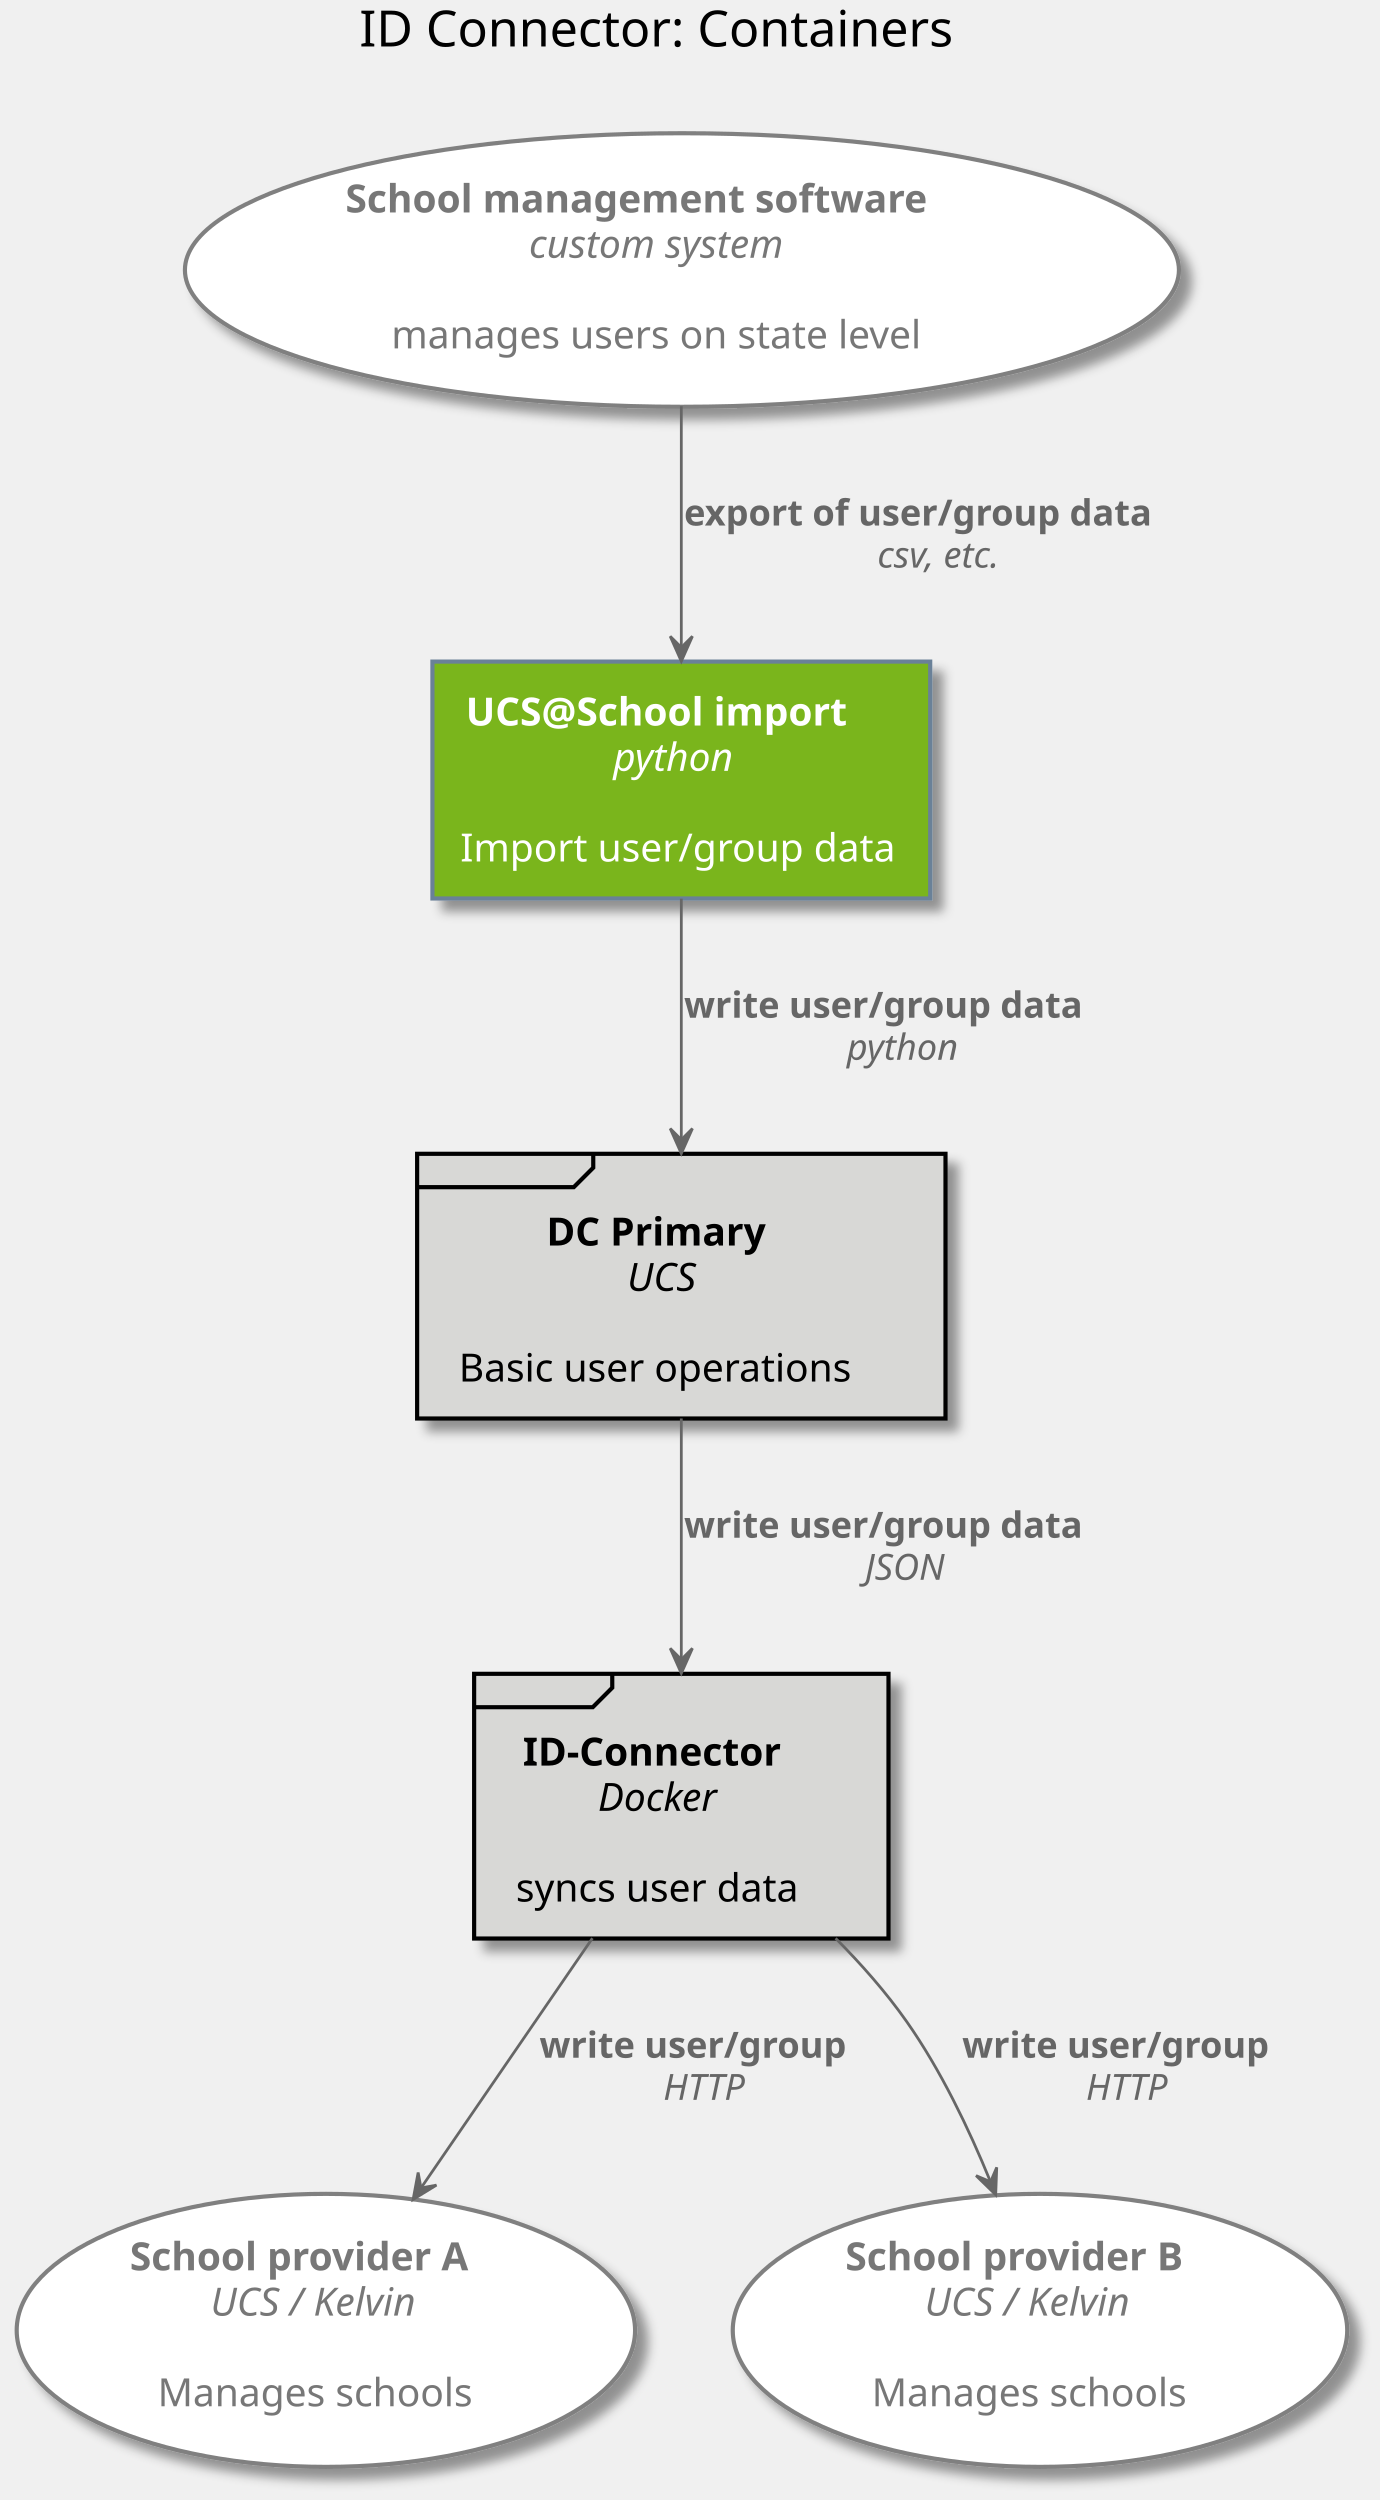
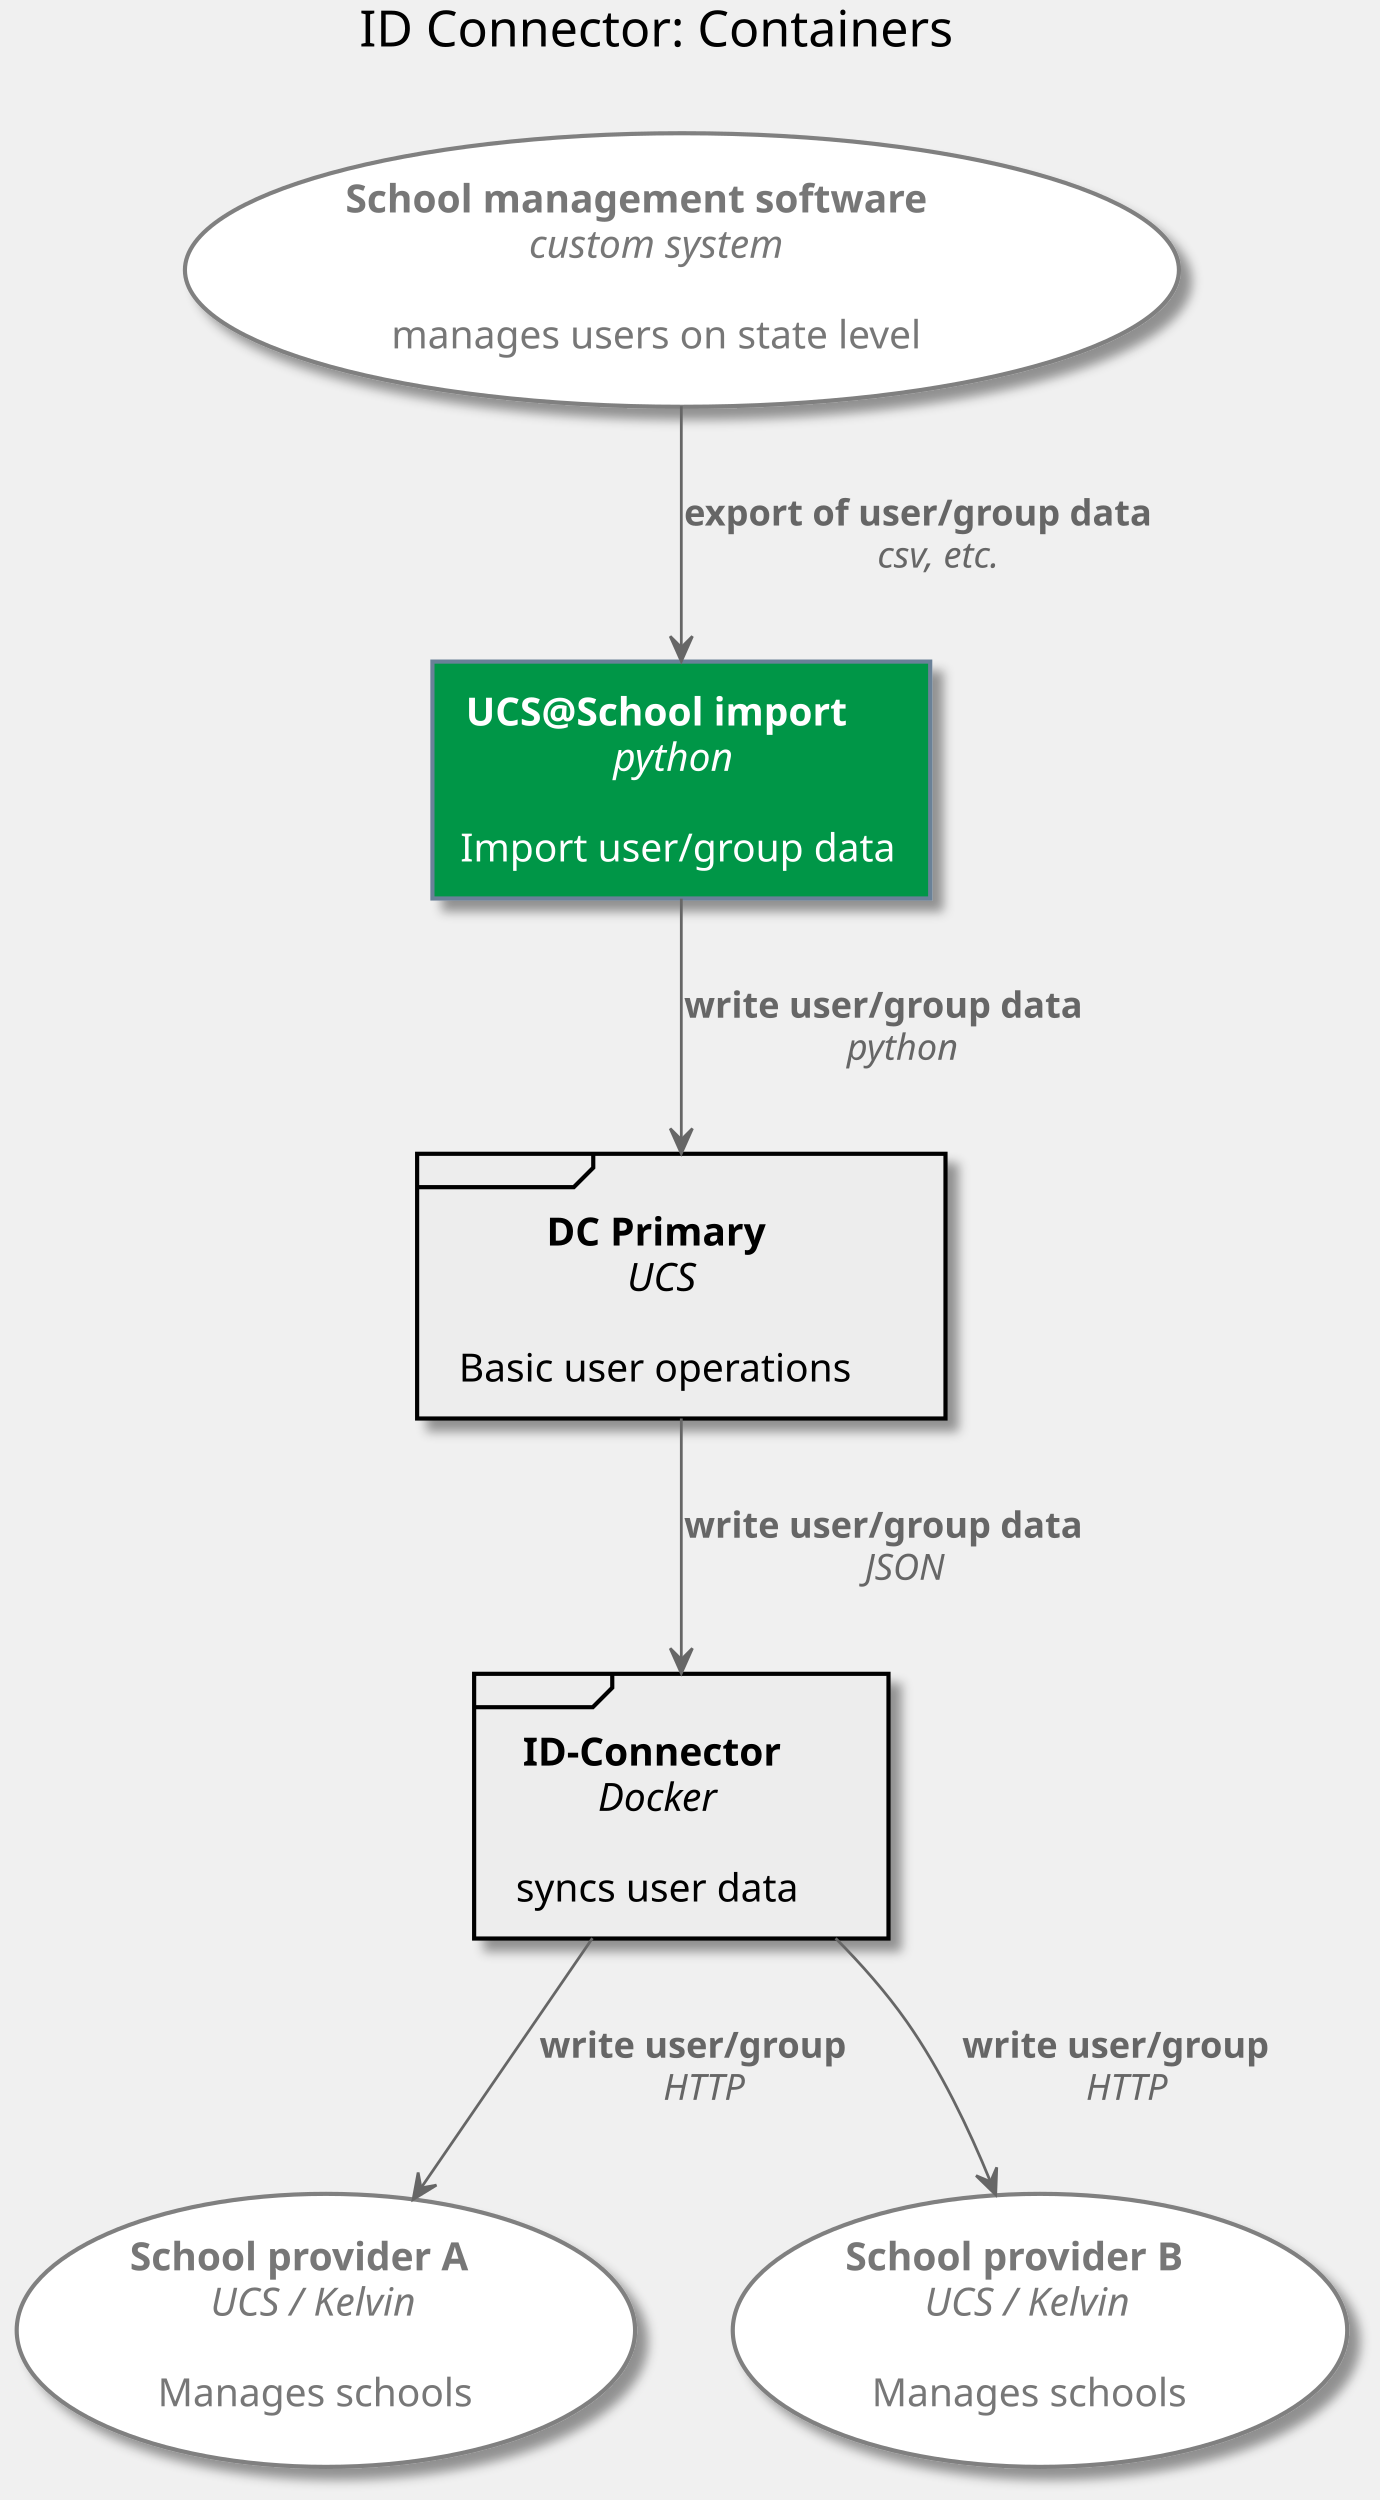
<svg xmlns="http://www.w3.org/2000/svg" contentScriptType="application/ecmascript" contentStyleType="text/css" height="899px" preserveAspectRatio="none" style="width:496px;height:899px;background:#FFFFFF;" version="1.1" viewBox="0 0 496 899" width="496px" zoomAndPan="magnify">
  <defs>
-     <filter height="300%" id="fcage67ntd0zc" width="300%" x="-1" y="-1">
+     <filter height="300%" id="fbe01l4op54i1" width="300%" x="-1" y="-1">
      <feGaussianBlur result="blurOut" stdDeviation="2.0" />
      <feColorMatrix in="blurOut" result="blurOut2" type="matrix" values="0 0 0 0 0 0 0 0 0 0 0 0 0 0 0 0 0 0 .4 0" />
      <feOffset dx="4.0" dy="4.0" in="blurOut2" result="blurOut3" />
      <feBlend in="SourceGraphic" in2="blurOut3" mode="normal" />
    </filter>
  </defs>
  <g>
    <text fill="#000000" font-family="sans-serif" font-size="18" lengthAdjust="spacing" textLength="225" x="129.23" y="16.708">ID Connector: Containers</text>
    <text fill="#000000" font-family="sans-serif" font-size="18" lengthAdjust="spacing" textLength="0" x="244.73" y="37.661" />
-     <rect fill="#D8D8D6" filter="url(#fcage67ntd0zc)" height="95.188" style="stroke:#000000;stroke-width:1.5;" width="190" x="150" y="414.906" />
+     <rect fill="#EDEDED" filter="url(#fbe01l4op54i1)" height="95.188" style="stroke:#000000;stroke-width:1.5;" width="190" x="150" y="414.906" />
    <path d="M213.333,414.906 L213.333,419.906 L206.333,426.906 L150,426.906 " fill="none" style="stroke:#000000;stroke-width:1.5;" />
    <text fill="#000000" font-family="sans-serif" font-size="14" font-weight="bold" lengthAdjust="spacing" textLength="87" x="196.5" y="447.901">DC Primary</text>
    <text fill="#000000" font-family="sans-serif" font-size="14" font-style="italic" lengthAdjust="spacing" textLength="29" x="225.5" y="464.198">UCS</text>
    <text fill="#000000" font-family="sans-serif" font-size="14" lengthAdjust="spacing" textLength="0" x="242" y="480.495" />
    <text fill="#000000" font-family="sans-serif" font-size="14" lengthAdjust="spacing" textLength="150" x="165" y="496.792">Basic user operations</text>
-     <ellipse cx="245.223" cy="97.096" fill="#FFFFFF" filter="url(#fcage67ntd0zc)" rx="178.723" ry="49.189" style="stroke:#808080;stroke-width:1.5;" />
+     <ellipse cx="245.223" cy="97.096" fill="#FFFFFF" filter="url(#fbe01l4op54i1)" rx="178.723" ry="49.189" style="stroke:#808080;stroke-width:1.5;" />
    <text fill="#777777" font-family="sans-serif" font-size="14" font-weight="bold" lengthAdjust="spacing" textLength="236" x="124.223" y="76.398">School management software</text>
    <text fill="#777777" font-family="sans-serif" font-size="14" font-style="italic" lengthAdjust="spacing" textLength="104" x="190.223" y="92.695">custom system</text>
    <text fill="#777777" font-family="sans-serif" font-size="14" lengthAdjust="spacing" textLength="0" x="244.223" y="108.992" />
    <text fill="#777777" font-family="sans-serif" font-size="14" lengthAdjust="spacing" textLength="203" x="140.723" y="125.288">manages users on state level</text>
-     <rect fill="#7AB51D" filter="url(#fcage67ntd0zc)" height="85.188" style="stroke:#6A8198;stroke-width:1.5;" width="179" x="155.5" y="237.906" />
+     <rect fill="#009646" filter="url(#fbe01l4op54i1)" height="85.188" style="stroke:#6A8198;stroke-width:1.5;" width="179" x="155.5" y="237.906" />
    <text fill="#FFFFFF" font-family="sans-serif" font-size="14" font-weight="bold" lengthAdjust="spacing" textLength="155" x="167.5" y="260.901">UCS@School import</text>
    <text fill="#FFFFFF" font-family="sans-serif" font-size="14" font-style="italic" lengthAdjust="spacing" textLength="49" x="220.5" y="277.198">python</text>
    <text fill="#FFFFFF" font-family="sans-serif" font-size="14" lengthAdjust="spacing" textLength="0" x="247" y="293.495" />
    <text fill="#FFFFFF" font-family="sans-serif" font-size="14" lengthAdjust="spacing" textLength="159" x="165.5" y="309.792">Import user/group data</text>
-     <rect fill="#D8D8D6" filter="url(#fcage67ntd0zc)" height="95.188" style="stroke:#000000;stroke-width:1.5;" width="149" x="170.5" y="601.906" />
+     <rect fill="#EDEDED" filter="url(#fbe01l4op54i1)" height="95.188" style="stroke:#000000;stroke-width:1.5;" width="149" x="170.5" y="601.906" />
    <path d="M220.167,601.906 L220.167,606.906 L213.167,613.906 L170.5,613.906 " fill="none" style="stroke:#000000;stroke-width:1.5;" />
    <text fill="#000000" font-family="sans-serif" font-size="14" font-weight="bold" lengthAdjust="spacing" textLength="104" x="188" y="634.901">ID-Connector</text>
    <text fill="#000000" font-family="sans-serif" font-size="14" font-style="italic" lengthAdjust="spacing" textLength="50" x="215" y="651.198">Docker</text>
    <text fill="#000000" font-family="sans-serif" font-size="14" lengthAdjust="spacing" textLength="0" x="242" y="667.495" />
    <text fill="#000000" font-family="sans-serif" font-size="14" lengthAdjust="spacing" textLength="109" x="185.5" y="683.792">syncs user data</text>
-     <ellipse cx="117.187" cy="838.001" fill="#FFFFFF" filter="url(#fcage67ntd0zc)" rx="111.187" ry="49.094" style="stroke:#808080;stroke-width:1.5;" />
+     <ellipse cx="117.187" cy="838.001" fill="#FFFFFF" filter="url(#fbe01l4op54i1)" rx="111.187" ry="49.094" style="stroke:#808080;stroke-width:1.5;" />
    <text fill="#777777" font-family="sans-serif" font-size="14" font-weight="bold" lengthAdjust="spacing" textLength="141" x="46.687" y="816.402">School provider A</text>
    <text fill="#777777" font-family="sans-serif" font-size="14" font-style="italic" lengthAdjust="spacing" textLength="83" x="75.687" y="832.699">UCS / Kelvin</text>
    <text fill="#777777" font-family="sans-serif" font-size="14" lengthAdjust="spacing" textLength="0" x="119.187" y="848.996" />
    <text fill="#777777" font-family="sans-serif" font-size="14" lengthAdjust="spacing" textLength="121" x="56.687" y="865.293">Manages schools</text>
-     <ellipse cx="373.98" cy="838.001" fill="#FFFFFF" filter="url(#fcage67ntd0zc)" rx="110.48" ry="49.094" style="stroke:#808080;stroke-width:1.5;" />
+     <ellipse cx="373.98" cy="838.001" fill="#FFFFFF" filter="url(#fbe01l4op54i1)" rx="110.48" ry="49.094" style="stroke:#808080;stroke-width:1.5;" />
    <text fill="#777777" font-family="sans-serif" font-size="14" font-weight="bold" lengthAdjust="spacing" textLength="140" x="303.98" y="816.402">School provider B</text>
    <text fill="#777777" font-family="sans-serif" font-size="14" font-style="italic" lengthAdjust="spacing" textLength="83" x="332.48" y="832.699">UCS / Kelvin</text>
    <text fill="#777777" font-family="sans-serif" font-size="14" lengthAdjust="spacing" textLength="0" x="375.98" y="848.996" />
    <text fill="#777777" font-family="sans-serif" font-size="14" lengthAdjust="spacing" textLength="121" x="313.48" y="865.293">Manages schools</text>
    <path d="M245,146.066 C245,172.846 245,206.026 245,232.586 " fill="none" id="sms-to-importer" style="stroke:#666666;stroke-width:1.0;" />
    <polygon fill="#666666" points="245,237.806,249,228.806,245,232.806,241,228.806,245,237.806" style="stroke:#666666;stroke-width:1.0;" />
    <text fill="#666666" font-family="sans-serif" font-size="13" font-weight="bold" lengthAdjust="spacing" textLength="193" x="246" y="188.973">export of user/group data</text>
    <text fill="#666666" font-family="sans-serif" font-size="13" font-style="italic" lengthAdjust="spacing" textLength="54" x="315.5" y="204.106">csv, etc.</text>
    <path d="M245,323.156 C245,348.966 245,382.296 245,409.756 " fill="none" id="importer-to-primary" style="stroke:#666666;stroke-width:1.0;" />
    <polygon fill="#666666" points="245,414.816,249,405.816,245,409.816,241,405.816,245,414.816" style="stroke:#666666;stroke-width:1.0;" />
    <text fill="#666666" font-family="sans-serif" font-size="13" font-weight="bold" lengthAdjust="spacing" textLength="162" x="246" y="365.973">write user/group data</text>
    <text fill="#666666" font-family="sans-serif" font-size="13" font-style="italic" lengthAdjust="spacing" textLength="45" x="304.5" y="381.106">python</text>
    <path d="M245,510.086 C245,536.486 245,569.556 245,596.736 " fill="none" id="primary-to-id_connector" style="stroke:#666666;stroke-width:1.0;" />
    <polygon fill="#666666" points="245,601.736,249,592.736,245,596.736,241,592.736,245,601.736" style="stroke:#666666;stroke-width:1.0;" />
    <text fill="#666666" font-family="sans-serif" font-size="13" font-weight="bold" lengthAdjust="spacing" textLength="162" x="246" y="552.973">write user/group data</text>
    <text fill="#666666" font-family="sans-serif" font-size="13" font-style="italic" lengthAdjust="spacing" textLength="32" x="311" y="568.106">JSON</text>
    <path d="M213.03,696.986 C194.33,724.226 170.72,758.626 151.59,786.506 " fill="none" id="id_connector-to-school_provider_a" style="stroke:#666666;stroke-width:1.0;" />
    <polygon fill="#666666" points="148.56,790.916,156.955,785.766,151.393,786.796,150.363,781.234,148.56,790.916" style="stroke:#666666;stroke-width:1.0;" />
    <text fill="#666666" font-family="sans-serif" font-size="13" font-weight="bold" lengthAdjust="spacing" textLength="123" x="194" y="739.973">write user/group</text>
    <text fill="#666666" font-family="sans-serif" font-size="13" font-style="italic" lengthAdjust="spacing" textLength="34" x="238.5" y="755.106">HTTP</text>
    <path d="M300.49,697.016 C309.72,706.316 318.66,716.466 326,726.906 C338.26,744.346 348.39,765.426 356.13,784.436 " fill="none" id="id_connector-to-school_provider_b" style="stroke:#666666;stroke-width:1.0;" />
    <polygon fill="#666666" points="358.05,789.226,358.421,779.384,356.193,784.584,350.994,782.356,358.05,789.226" style="stroke:#666666;stroke-width:1.0;" />
    <text fill="#666666" font-family="sans-serif" font-size="13" font-weight="bold" lengthAdjust="spacing" textLength="123" x="346" y="739.973">write user/group</text>
    <text fill="#666666" font-family="sans-serif" font-size="13" font-style="italic" lengthAdjust="spacing" textLength="34" x="390.5" y="755.106">HTTP</text>
  </g>
</svg>
